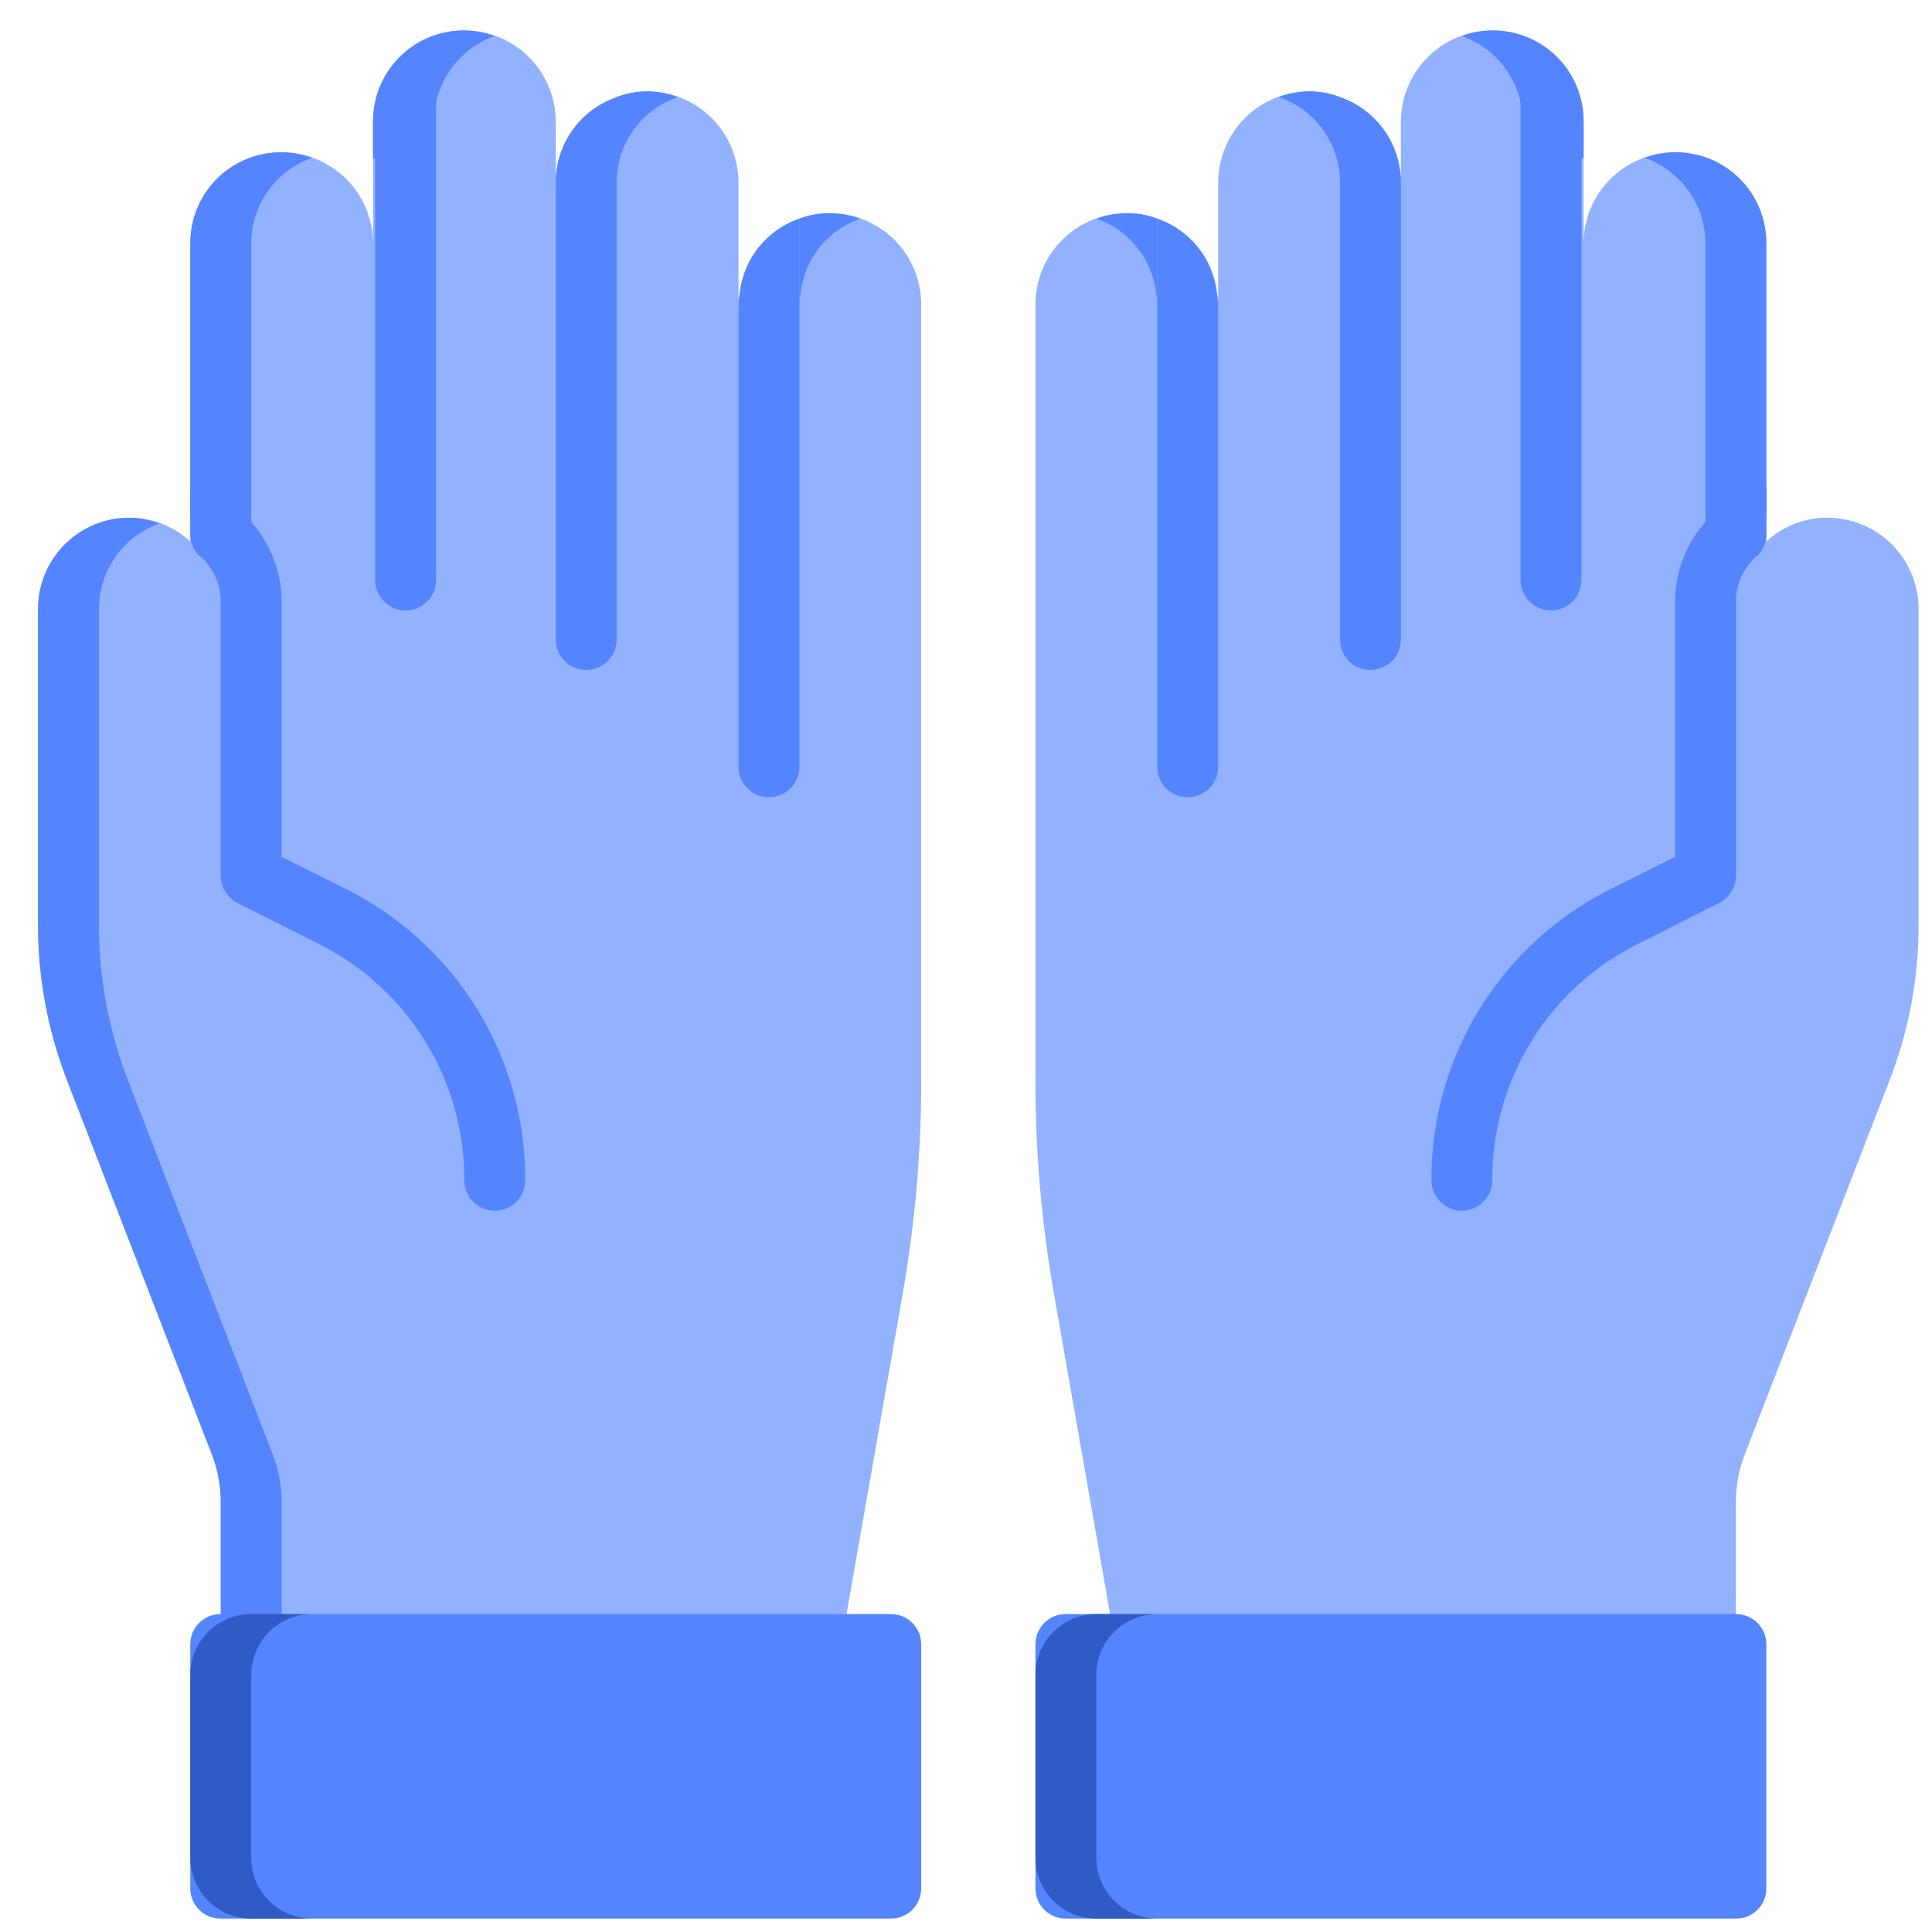
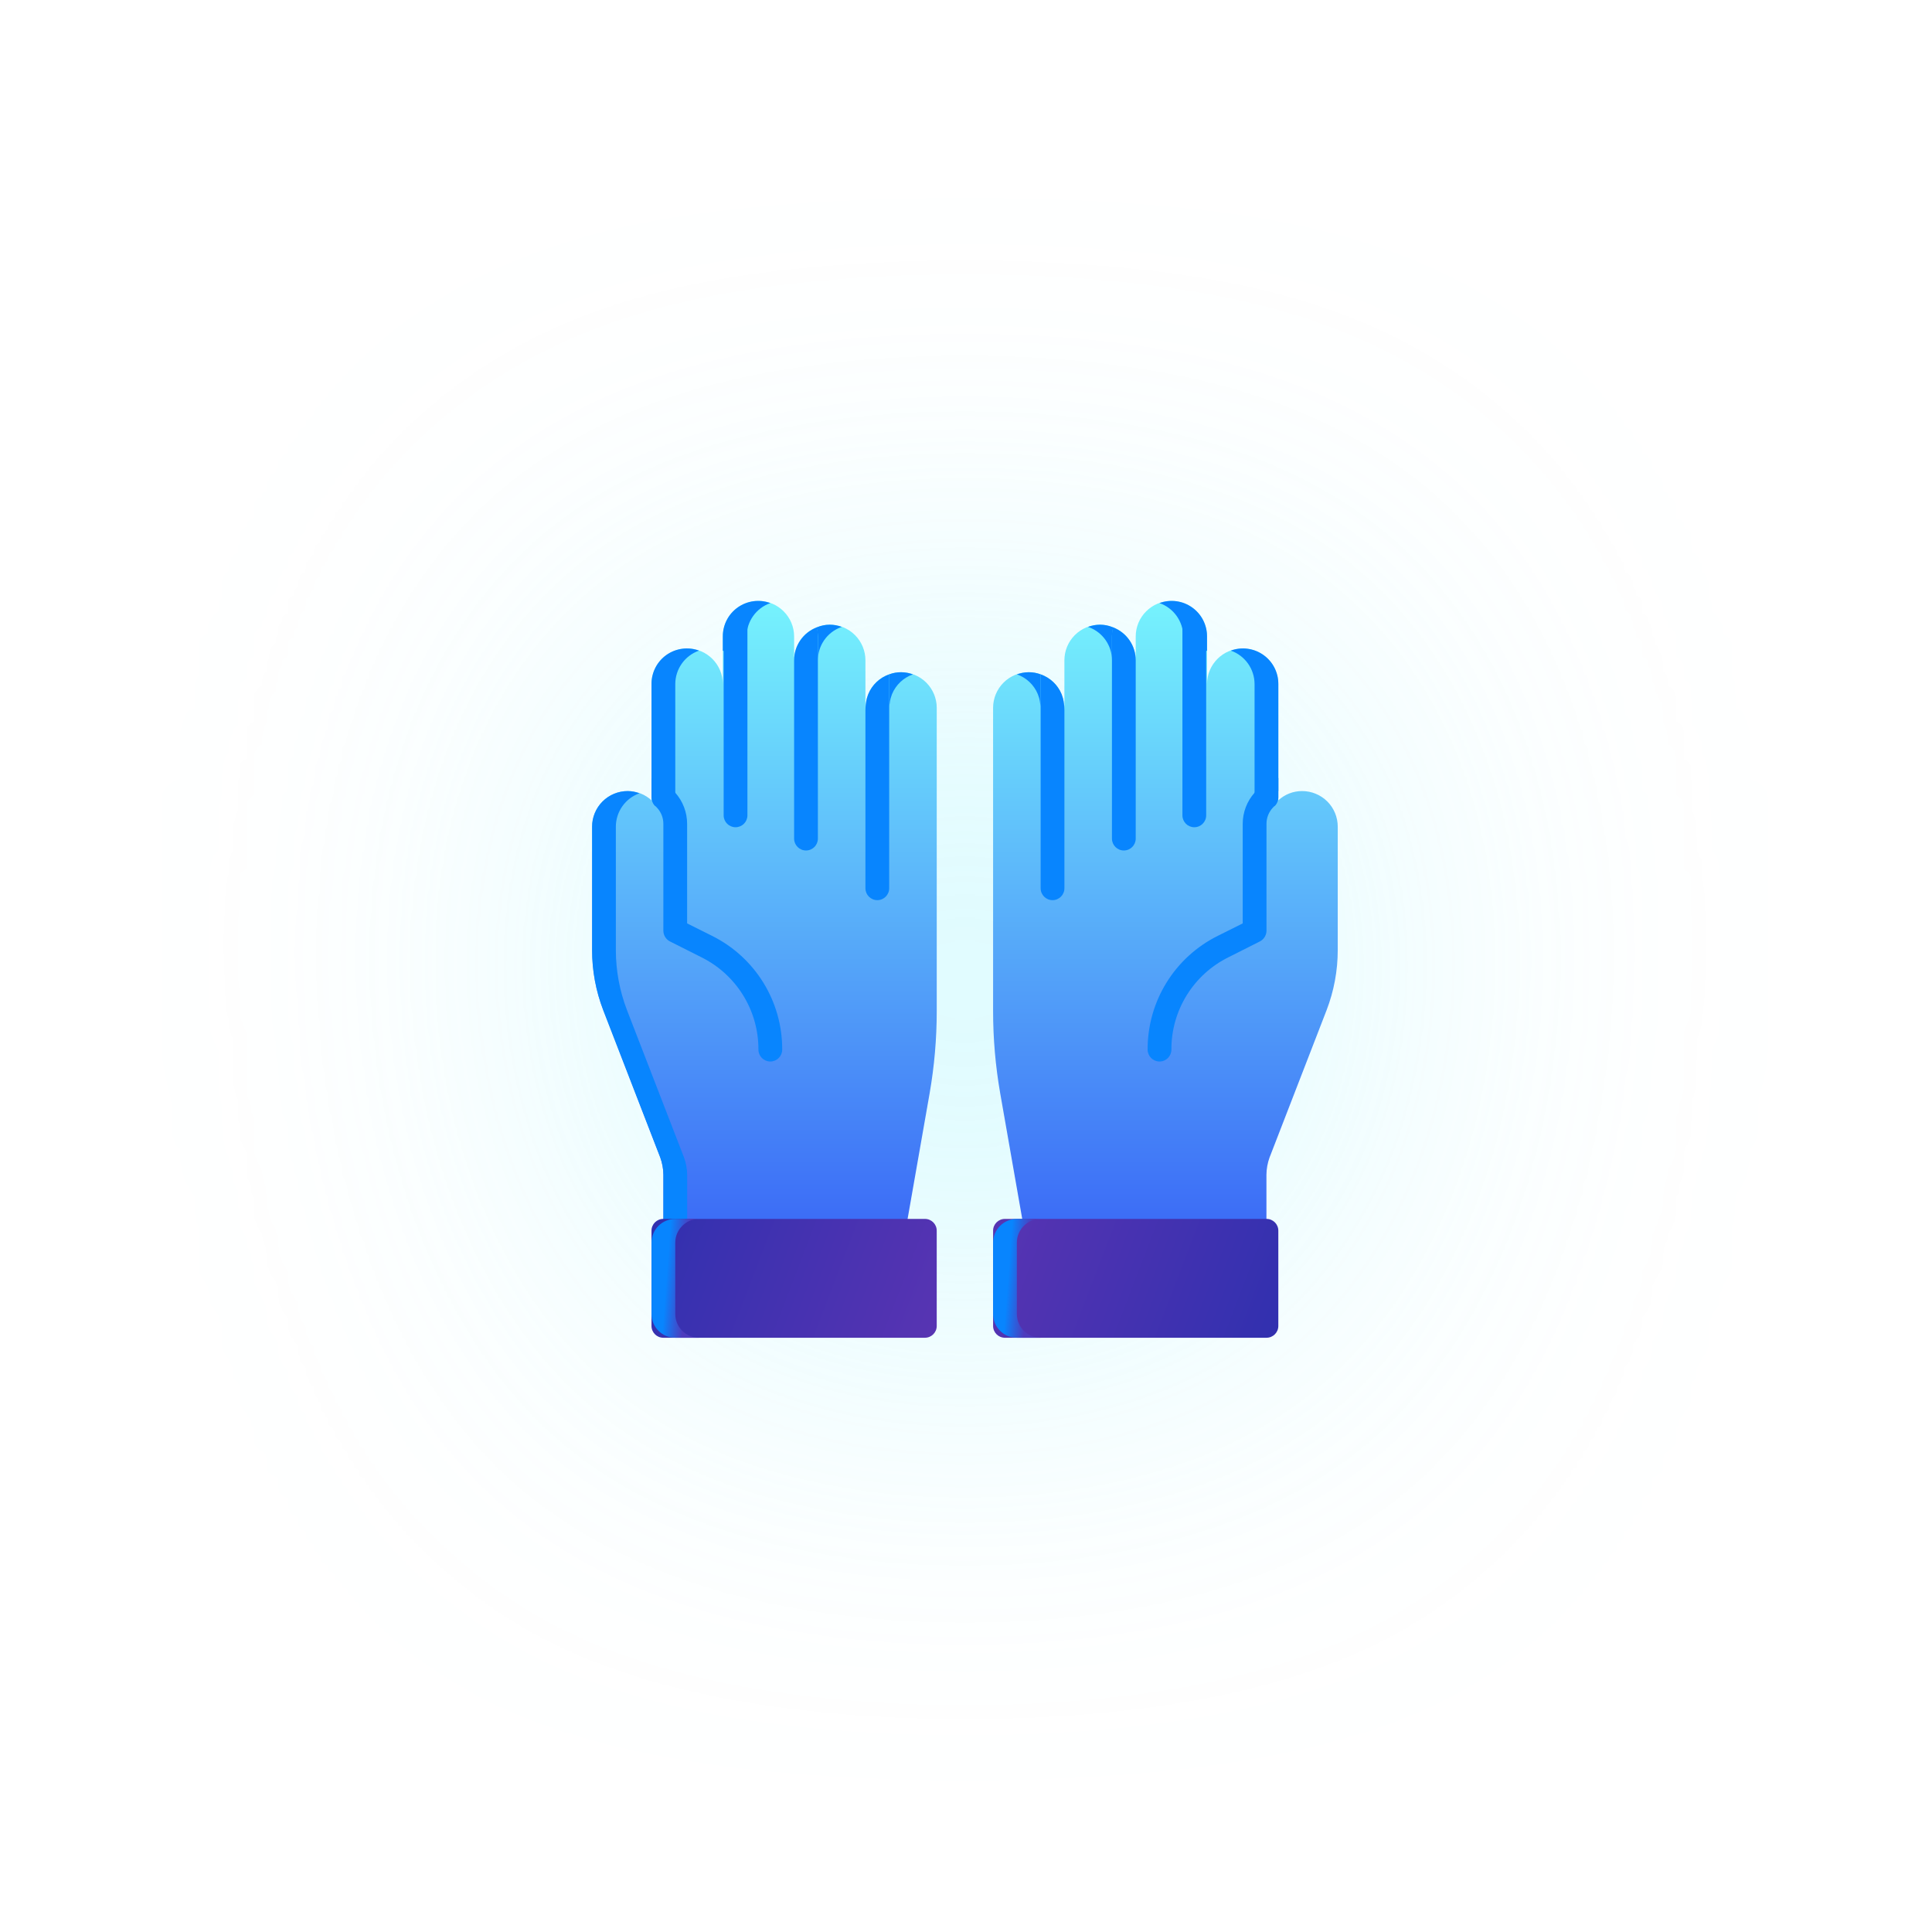
- <svg xmlns="http://www.w3.org/2000/svg" width="64px" height="64px" viewBox="0 0 64 64" version="1.1">
-   <g id="Claim" stroke="none" stroke-width="1" fill="none" fill-rule="evenodd">
-     <g fill-rule="nonzero">
-       <path d="M1.26,20.177 L1.26,30.648 C1.26,32.394 1.582,34.124 2.208,35.753 L7.051,48.263 C7.219,48.729 7.308,49.22 7.313,49.715 L7.313,55.486 L28.014,53.63 L29.911,42.815 C30.313,40.51 30.516,38.174 30.516,35.834 L30.516,10.088 C30.517,9.285 30.199,8.515 29.631,7.947 C29.063,7.379 28.293,7.061 27.49,7.062 C27.145,7.06 26.803,7.121 26.481,7.243 C25.676,7.522 25.03,8.131 24.705,8.918 C24.665,9.039 24.624,9.14 24.584,9.281 C24.546,9.427 24.519,9.575 24.503,9.725 C24.47,9.843 24.456,9.966 24.463,10.088 L24.463,6.053 C24.464,5.25 24.146,4.48 23.578,3.912 C23.01,3.344 22.24,3.025 21.437,3.026 C21.062,3.028 20.692,3.103 20.347,3.248 C19.179,3.688 18.407,4.806 18.41,6.053 L18.41,4.035 C18.41,2.364 17.055,1.009 15.384,1.009 C13.712,1.009 12.357,2.364 12.357,4.035 L12.357,8.071 C12.357,6.399 11.002,5.044 9.331,5.044 C7.659,5.044 6.304,6.399 6.304,8.071 L6.304,17.937 C5.755,17.429 5.034,17.148 4.286,17.15 C3.483,17.149 2.713,17.468 2.145,18.035 C1.577,18.603 1.259,19.374 1.26,20.177 Z" id="Path" fill="#92B2FF" />
-       <path d="M20.428,4.035 L20.428,6.053 C20.425,4.806 21.197,3.688 22.365,3.248 C22.397,3.235 22.432,3.23 22.465,3.217 C22.136,3.094 21.788,3.03 21.437,3.026 C21.062,3.028 20.692,3.103 20.347,3.248 L20.317,3.264 C20.387,3.515 20.424,3.775 20.428,4.035 Z M26.481,10.088 C26.474,9.966 26.488,9.843 26.521,9.725 C26.536,9.575 26.563,9.427 26.602,9.281 C26.642,9.14 26.683,9.039 26.723,8.918 C27.047,8.133 27.692,7.524 28.494,7.245 C28.172,7.127 27.833,7.065 27.49,7.062 C27.145,7.06 26.803,7.121 26.481,7.243 L26.481,10.088 Z M9.331,55.305 L9.331,49.715 C9.325,49.22 9.237,48.729 9.068,48.263 L4.226,35.753 C3.599,34.124 3.278,32.394 3.278,30.648 L3.278,20.177 C3.278,18.903 4.079,17.768 5.279,17.34 C4.961,17.22 4.626,17.156 4.286,17.15 C3.483,17.149 2.713,17.468 2.145,18.035 C1.577,18.603 1.259,19.374 1.26,20.177 L1.26,30.648 C1.26,32.394 1.582,34.124 2.208,35.753 L7.051,48.263 C7.219,48.729 7.308,49.22 7.313,49.715 L7.313,55.486 L9.331,55.305 Z M14.375,8.071 L14.375,4.035 C14.376,2.756 15.185,1.616 16.392,1.193 C15.468,0.853 14.435,0.988 13.629,1.556 C12.824,2.123 12.348,3.05 12.357,4.035 L12.357,5.229 C13.565,5.651 14.374,6.791 14.375,8.071 L14.375,8.071 Z M8.322,8.071 C8.323,6.791 9.132,5.651 10.339,5.229 C9.415,4.888 8.382,5.024 7.576,5.591 C6.771,6.158 6.295,7.085 6.304,8.071 L6.304,17.15 C7.052,17.148 7.773,17.429 8.322,17.937 L8.322,8.071 Z" id="Shape" fill="#5485FF" />
-       <path d="M24.463,10.27 L24.463,25.402 C24.463,25.96 24.915,26.411 25.472,26.411 C26.029,26.411 26.481,25.96 26.481,25.402 L26.481,7.243 C25.676,7.522 25.03,8.131 24.705,8.918 C24.665,9.039 24.624,9.14 24.584,9.281 C24.546,9.427 24.519,9.575 24.503,9.725 C24.48,9.906 24.466,10.088 24.463,10.27 Z M18.41,6.053 L18.41,21.185 C18.41,21.743 18.862,22.194 19.419,22.194 C19.976,22.194 20.428,21.743 20.428,21.185 L20.428,4.035 C20.431,3.771 20.404,3.507 20.347,3.248 C19.179,3.688 18.407,4.806 18.41,6.053 Z M12.428,4.079 L12.428,19.212 C12.428,19.769 12.88,20.221 13.437,20.221 C13.994,20.221 14.446,19.769 14.446,19.212 L14.446,2.062 C14.449,1.797 14.422,1.533 14.365,1.275 C13.198,1.714 12.426,2.832 12.428,4.079 L12.428,4.079 Z M6.301,16.036 L6.301,17.69 C6.304,17.933 6.39,18.168 6.543,18.356 C6.564,18.356 6.564,18.376 6.584,18.397 C6.646,18.432 6.701,18.48 6.745,18.538 L6.765,18.558 C7.116,18.929 7.311,19.42 7.31,19.93 L7.31,29.009 C7.315,29.394 7.533,29.743 7.875,29.917 L10.518,31.249 C13.507,32.719 15.395,35.767 15.381,39.098 C15.381,39.655 15.832,40.107 16.39,40.107 C16.947,40.107 17.399,39.655 17.399,39.098 C17.417,35 15.099,31.25 11.426,29.433 L9.328,28.384 L9.328,19.93 C9.326,18.955 8.967,18.015 8.319,17.287 C7.796,16.667 7.089,16.229 6.301,16.036 Z" id="Shape" fill="#5485FF" />
-       <rect id="Rectangle" fill="#5485FF" x="6.303" y="53.468" width="24.212" height="10.088" rx="1" />
-       <path d="M8.322,61.539 L8.322,55.486 C8.322,54.371 9.225,53.468 10.339,53.468 L8.322,53.468 C7.207,53.468 6.304,54.371 6.304,55.486 L6.304,61.539 C6.304,62.653 7.207,63.556 8.322,63.556 L10.339,63.556 C9.225,63.556 8.322,62.653 8.322,61.539 Z" id="Path" fill="#305BC4" />
-       <path d="M63.556,20.177 L63.556,30.648 C63.556,32.394 63.235,34.124 62.608,35.753 L57.766,48.263 C57.597,48.729 57.509,49.22 57.503,49.715 L57.503,55.486 L36.802,53.63 L34.906,42.815 C34.503,40.51 34.3,38.174 34.3,35.834 L34.3,10.088 C34.299,9.285 34.618,8.515 35.186,7.947 C35.753,7.379 36.524,7.061 37.327,7.062 C37.671,7.06 38.013,7.121 38.336,7.243 C39.14,7.522 39.787,8.131 40.111,8.918 C40.152,9.039 40.192,9.14 40.232,9.281 C40.271,9.427 40.298,9.575 40.313,9.725 C40.346,9.843 40.36,9.966 40.353,10.088 L40.353,6.053 C40.352,5.25 40.671,4.48 41.239,3.912 C41.806,3.344 42.577,3.025 43.38,3.026 C43.754,3.028 44.124,3.103 44.469,3.248 C45.637,3.688 46.409,4.806 46.406,6.053 L46.406,4.035 C46.406,2.364 47.761,1.009 49.433,1.009 C51.104,1.009 52.459,2.364 52.459,4.035 L52.459,8.071 C52.459,6.399 53.814,5.044 55.486,5.044 C57.157,5.044 58.512,6.399 58.512,8.071 L58.512,17.937 C59.061,17.429 59.782,17.148 60.53,17.15 C61.333,17.149 62.103,17.468 62.671,18.035 C63.239,18.603 63.558,19.374 63.556,20.177 Z" id="Path" fill="#92B2FF" />
-       <path d="M44.389,4.035 L44.389,6.053 C44.391,4.806 43.619,3.688 42.452,3.248 C42.419,3.235 42.384,3.23 42.351,3.217 C42.68,3.094 43.028,3.03 43.38,3.026 C43.754,3.028 44.124,3.103 44.469,3.248 L44.5,3.264 C44.429,3.515 44.392,3.775 44.389,4.035 Z M38.336,10.088 C38.342,9.966 38.329,9.843 38.295,9.725 C38.28,9.575 38.253,9.427 38.215,9.281 C38.174,9.14 38.134,9.039 38.094,8.918 C37.769,8.133 37.125,7.524 36.322,7.245 C36.644,7.127 36.984,7.065 37.327,7.062 C37.671,7.06 38.013,7.121 38.336,7.243 L38.336,10.088 Z M50.442,8.071 L50.442,4.035 C50.441,2.756 49.632,1.616 48.424,1.193 C49.349,0.853 50.382,0.988 51.187,1.556 C51.993,2.123 52.468,3.05 52.459,4.035 L52.459,5.229 C51.251,5.651 50.442,6.791 50.442,8.071 Z M56.495,8.071 C56.494,6.791 55.685,5.651 54.477,5.229 C55.402,4.888 56.435,5.024 57.24,5.591 C58.046,6.158 58.521,7.085 58.512,8.071 L58.512,17.15 C57.765,17.148 57.044,17.429 56.495,17.937 L56.495,8.071 Z" id="Shape" fill="#5485FF" />
-       <path d="M40.353,10.27 L40.353,25.402 C40.353,25.96 39.902,26.411 39.344,26.411 C38.787,26.411 38.336,25.96 38.336,25.402 L38.336,7.243 C39.14,7.522 39.787,8.131 40.111,8.918 C40.152,9.039 40.192,9.14 40.232,9.281 C40.271,9.427 40.298,9.575 40.313,9.725 C40.336,9.906 40.35,10.088 40.353,10.27 L40.353,10.27 Z M46.406,6.053 L46.406,21.185 C46.406,21.743 45.955,22.194 45.397,22.194 C44.84,22.194 44.389,21.743 44.389,21.185 L44.389,4.035 C44.386,3.771 44.413,3.507 44.469,3.248 C45.637,3.688 46.409,4.806 46.406,6.053 L46.406,6.053 Z M52.388,4.079 L52.388,19.212 C52.388,19.769 51.936,20.221 51.379,20.221 C50.822,20.221 50.37,19.769 50.37,19.212 L50.37,2.062 C50.367,1.797 50.394,1.533 50.451,1.275 C51.619,1.714 52.391,2.832 52.388,4.079 L52.388,4.079 Z M58.515,16.036 L58.515,17.69 C58.512,17.933 58.427,18.168 58.273,18.356 C58.253,18.356 58.253,18.376 58.233,18.397 C58.17,18.432 58.115,18.48 58.071,18.538 L58.051,18.558 C57.7,18.929 57.505,19.42 57.506,19.93 L57.506,29.009 C57.501,29.394 57.284,29.743 56.941,29.917 L54.298,31.249 C51.309,32.719 49.421,35.767 49.436,39.098 C49.436,39.655 48.984,40.107 48.427,40.107 C47.87,40.107 47.418,39.655 47.418,39.098 C47.4,35 49.717,31.25 53.39,29.433 L55.489,28.384 L55.489,19.93 C55.49,18.955 55.849,18.015 56.497,17.287 C57.021,16.667 57.727,16.229 58.515,16.036 Z" id="Shape" fill="#5485FF" />
-       <rect id="Rectangle" fill="#5485FF" transform="translate(46.40632, 58.51232) rotate(180) translate(-46.40632, -58.51232) " x="34.3" y="53.468" width="24.212" height="10.088" rx="1" />
-       <path d="M36.318,61.539 L36.318,55.486 C36.318,54.371 37.221,53.468 38.336,53.468 L36.318,53.468 C35.204,53.468 34.3,54.371 34.3,55.486 L34.3,61.539 C34.3,62.653 35.204,63.556 36.318,63.556 L38.336,63.556 C37.221,63.556 36.318,62.653 36.318,61.539 Z" id="Path" fill="#305BC4" />
-     </g>
+ <svg xmlns="http://www.w3.org/2000/svg" width="164" height="164" viewBox="0 0 164 164" fill="none">
+   <g filter="url(#filter0_d)">
+     <path d="M50.26 70.177V80.648C50.26 82.394 50.581 84.124 51.208 85.753L56.05 98.263C56.219 98.729 56.308 99.22 56.313 99.715V105.486L77.014 103.63L78.911 92.815C79.313 90.51 79.516 88.174 79.516 85.834V60.088C79.517 59.285 79.198 58.515 78.631 57.947C78.063 57.379 77.292 57.061 76.489 57.062C76.145 57.06 75.803 57.121 75.481 57.243C74.676 57.522 74.03 58.131 73.705 58.918C73.665 59.039 73.624 59.14 73.584 59.281C73.546 59.427 73.519 59.575 73.503 59.725C73.47 59.843 73.456 59.966 73.463 60.088V56.053C73.464 55.25 73.145 54.48 72.578 53.912C72.01 53.344 71.239 53.025 70.436 53.026C70.062 53.028 69.692 53.103 69.347 53.248C68.179 53.688 67.407 54.806 67.41 56.053V54.035C67.41 52.364 66.055 51.009 64.383 51.009C62.712 51.009 61.357 52.364 61.357 54.035V58.071C61.357 56.399 60.002 55.044 58.33 55.044C56.659 55.044 55.304 56.399 55.304 58.071V67.937C54.755 67.429 54.034 67.148 53.286 67.15C52.483 67.149 51.713 67.468 51.145 68.035C50.577 68.603 50.259 69.374 50.26 70.177Z" fill="url(#paint0_linear)" />
+     <path fill-rule="evenodd" clip-rule="evenodd" d="M63.375 58.071V54.035C63.375 52.756 64.184 51.616 65.392 51.193C64.468 50.853 63.435 50.988 62.629 51.556C61.823 52.123 61.348 53.05 61.357 54.035V55.229C62.565 55.651 63.374 56.791 63.375 58.071ZM69.428 54.035V56.04C69.43 54.798 70.201 53.686 71.365 53.248C71.382 53.241 71.4 53.236 71.419 53.231L71.419 53.231C71.434 53.227 71.45 53.223 71.465 53.217C71.136 53.094 70.788 53.029 70.436 53.026C70.062 53.028 69.692 53.103 69.347 53.248L69.317 53.264C69.387 53.515 69.424 53.775 69.428 54.035ZM75.481 60.088C75.478 60.048 75.478 60.008 75.481 59.968V60.088ZM75.481 59.968V57.243C75.803 57.121 76.145 57.06 76.489 57.062C76.832 57.065 77.172 57.127 77.494 57.245C76.692 57.524 76.047 58.133 75.723 58.918C75.709 58.958 75.696 58.996 75.682 59.035L75.682 59.035L75.682 59.035L75.682 59.035L75.682 59.035C75.655 59.111 75.629 59.187 75.602 59.281C75.563 59.427 75.536 59.575 75.521 59.725C75.499 59.805 75.485 59.886 75.481 59.968ZM58.33 99.715V105.305L56.313 105.486V99.715C56.308 99.22 56.219 98.729 56.05 98.263L51.208 85.753C50.581 84.124 50.26 82.394 50.26 80.648V70.177C50.259 69.374 50.577 68.603 51.145 68.035C51.713 67.468 52.483 67.149 53.286 67.15C53.625 67.156 53.961 67.22 54.278 67.34C53.079 67.768 52.278 68.903 52.277 70.177V80.648C52.278 82.394 52.599 84.124 53.226 85.753L58.068 98.263C58.237 98.729 58.325 99.22 58.33 99.715ZM59.339 55.229C58.131 55.651 57.322 56.791 57.322 58.071V67.937C56.773 67.429 56.052 67.148 55.304 67.15V58.071C55.295 57.085 55.77 56.158 56.576 55.591C57.382 55.024 58.415 54.888 59.339 55.229Z" fill="#0885FE" />
+     <path fill-rule="evenodd" clip-rule="evenodd" d="M61.428 54.079V69.212C61.428 69.769 61.88 70.221 62.437 70.221C62.994 70.221 63.446 69.769 63.446 69.212V52.062C63.449 51.797 63.422 51.533 63.365 51.275C62.197 51.714 61.425 52.832 61.428 54.079ZM67.409 71.186V56.053C67.407 54.806 68.179 53.688 69.347 53.248C69.403 53.507 69.43 53.771 69.427 54.035V71.186C69.427 71.743 68.975 72.194 68.418 72.194C67.861 72.194 67.409 71.743 67.409 71.186ZM73.463 75.402V60.27C73.466 60.088 73.479 59.906 73.503 59.725C73.518 59.575 73.545 59.427 73.584 59.281C73.611 59.187 73.637 59.111 73.664 59.035C73.678 58.996 73.691 58.958 73.705 58.918C74.029 58.131 74.676 57.522 75.48 57.243V75.402C75.48 75.96 75.028 76.411 74.471 76.411C73.914 76.411 73.463 75.96 73.463 75.402ZM55.301 67.69V66.036C56.089 66.229 56.795 66.667 57.318 67.287C57.967 68.015 58.326 68.955 58.327 69.93V78.384L60.426 79.433C64.099 81.25 66.416 85 66.398 89.098C66.398 89.655 65.946 90.107 65.389 90.107C64.832 90.107 64.38 89.655 64.38 89.098C64.395 85.767 62.507 82.719 59.518 81.249L56.875 79.917C56.532 79.743 56.314 79.394 56.31 79.009V69.93C56.311 69.42 56.116 68.928 55.765 68.558L55.745 68.538C55.701 68.48 55.646 68.432 55.583 68.397C55.575 68.389 55.571 68.381 55.567 68.374C55.56 68.364 55.555 68.356 55.543 68.356C55.389 68.168 55.304 67.933 55.301 67.69Z" fill="#0885FE" />
+     <rect x="55.303" y="103.468" width="24.212" height="10.088" rx="1" fill="url(#paint1_linear)" />
+     <path d="M57.321 111.539V105.486C57.321 104.371 58.225 103.468 59.339 103.468H57.321C56.207 103.468 55.304 104.371 55.304 105.486V111.539C55.304 112.653 56.207 113.556 57.321 113.556H59.339C58.225 113.556 57.321 112.653 57.321 111.539Z" fill="url(#paint2_linear)" />
+     <path d="M113.556 70.177V80.648C113.556 82.394 113.234 84.124 112.608 85.753L107.765 98.263C107.597 98.729 107.508 99.22 107.503 99.715V105.486L86.802 103.63L84.905 92.815C84.503 90.51 84.3 88.174 84.3 85.834V60.088C84.299 59.285 84.617 58.515 85.185 57.947C85.753 57.379 86.523 57.061 87.326 57.062C87.671 57.06 88.013 57.121 88.335 57.243C89.139 57.522 89.786 58.131 90.111 58.918C90.151 59.039 90.191 59.14 90.232 59.281C90.27 59.427 90.297 59.575 90.312 59.725C90.346 59.843 90.359 59.966 90.353 60.088V56.053C90.352 55.25 90.67 54.48 91.238 53.912C91.806 53.344 92.576 53.025 93.379 53.026C93.754 53.028 94.124 53.103 94.469 53.248C95.636 53.688 96.409 54.806 96.406 56.053V54.035C96.406 52.364 97.761 51.009 99.432 51.009C101.104 51.009 102.459 52.364 102.459 54.035V58.071C102.459 56.399 103.814 55.044 105.485 55.044C107.157 55.044 108.512 56.399 108.512 58.071V67.937C109.061 67.429 109.782 67.148 110.529 67.15C111.332 67.149 112.103 67.468 112.671 68.035C113.239 68.603 113.557 69.374 113.556 70.177Z" fill="url(#paint3_linear)" />
+     <path fill-rule="evenodd" clip-rule="evenodd" d="M100.442 54.035C100.441 52.756 99.632 51.616 98.424 51.193C99.349 50.853 100.382 50.988 101.187 51.556C101.993 52.123 102.469 53.05 102.46 54.035V55.229C101.252 55.651 100.443 56.791 100.442 58.071V54.035ZM94.389 56.04V54.035C94.392 53.775 94.43 53.515 94.5 53.264L94.47 53.248C94.125 53.103 93.754 53.028 93.38 53.026C93.029 53.029 92.68 53.094 92.351 53.217C92.367 53.223 92.382 53.227 92.398 53.231L92.398 53.231C92.416 53.236 92.434 53.241 92.452 53.248C93.615 53.686 94.386 54.798 94.389 56.04ZM88.336 60.088C88.338 60.048 88.338 60.008 88.336 59.968V60.088ZM88.336 59.968V57.243C88.014 57.121 87.672 57.06 87.327 57.062C86.984 57.065 86.644 57.127 86.322 57.245C87.125 57.524 87.77 58.133 88.094 58.918C88.107 58.958 88.121 58.996 88.134 59.035C88.161 59.111 88.188 59.187 88.215 59.281C88.253 59.427 88.28 59.575 88.296 59.725C88.318 59.805 88.332 59.886 88.336 59.968ZM104.477 55.229C105.685 55.651 106.494 56.791 106.495 58.071V67.937C107.044 67.429 107.765 67.148 108.513 67.15V58.071C108.522 57.085 108.046 56.158 107.24 55.591C106.435 55.024 105.402 54.888 104.477 55.229Z" fill="#0885FE" />
+     <path fill-rule="evenodd" clip-rule="evenodd" d="M102.388 54.079V69.212C102.388 69.769 101.937 70.221 101.379 70.221C100.822 70.221 100.371 69.769 100.371 69.212V52.062C100.368 51.797 100.395 51.533 100.451 51.275C101.619 51.714 102.391 52.832 102.388 54.079ZM96.407 71.186V56.053C96.409 54.806 95.637 53.688 94.47 53.248C94.413 53.507 94.386 53.771 94.389 54.035V71.186C94.389 71.743 94.841 72.194 95.398 72.194C95.955 72.194 96.407 71.743 96.407 71.186ZM90.354 75.402V60.27C90.35 60.088 90.337 59.906 90.313 59.725C90.298 59.575 90.271 59.427 90.233 59.281C90.206 59.187 90.179 59.111 90.152 59.035L90.152 59.035C90.138 58.996 90.125 58.958 90.112 58.918C89.787 58.131 89.14 57.522 88.336 57.243V75.402C88.336 75.96 88.788 76.411 89.345 76.411C89.902 76.411 90.354 75.96 90.354 75.402ZM108.515 67.69V66.036C107.727 66.229 107.021 66.667 106.498 67.287C105.849 68.015 105.49 68.955 105.489 69.93V78.384L103.39 79.433C99.717 81.25 97.4 85 97.418 89.098C97.418 89.655 97.87 90.107 98.427 90.107C98.984 90.107 99.436 89.655 99.436 89.098C99.421 85.767 101.309 82.719 104.298 81.249L106.942 79.917C107.284 79.743 107.502 79.394 107.507 79.009V69.93C107.505 69.42 107.701 68.928 108.051 68.558L108.071 68.538C108.115 68.48 108.17 68.432 108.233 68.397C108.241 68.389 108.245 68.381 108.249 68.374C108.256 68.364 108.261 68.356 108.273 68.356C108.427 68.168 108.512 67.933 108.515 67.69Z" fill="#0885FE" />
+     <rect x="108.512" y="113.556" width="24.212" height="10.088" rx="1" transform="rotate(180 108.512 113.556)" fill="url(#paint4_linear)" />
+     <path d="M86.317 111.539V105.486C86.317 104.371 87.221 103.468 88.335 103.468H86.317C85.203 103.468 84.3 104.371 84.3 105.486V111.539C84.3 112.653 85.203 113.556 86.317 113.556H88.335C87.221 113.556 86.317 112.653 86.317 111.539Z" fill="url(#paint5_linear)" />
  </g>
+   <defs>
+     <filter id="filter0_d" x="0" y="0" width="164" height="164" filterUnits="userSpaceOnUse" color-interpolation-filters="sRGB">
+       <feFlood flood-opacity="0" result="BackgroundImageFix" />
+       <feColorMatrix in="SourceAlpha" type="matrix" values="0 0 0 0 0 0 0 0 0 0 0 0 0 0 0 0 0 0 127 0" />
+       <feOffset />
+       <feGaussianBlur stdDeviation="25" />
+       <feColorMatrix type="matrix" values="0 0 0 0 0.459 0 0 0 0 0.937 0 0 0 0 0.992 0 0 0 0.3 0" />
+       <feBlend mode="normal" in2="BackgroundImageFix" result="effect1_dropShadow" />
+       <feBlend mode="normal" in="SourceGraphic" in2="effect1_dropShadow" result="shape" />
+     </filter>
+     <linearGradient id="paint0_linear" x1="64.888" y1="51.009" x2="64.888" y2="105.486" gradientUnits="userSpaceOnUse">
+       <stop stop-color="#76F3FD" />
+       <stop offset="1" stop-color="#3A68F6" />
+     </linearGradient>
+     <linearGradient id="paint1_linear" x1="55.303" y1="103.468" x2="79.779" y2="112.867" gradientUnits="userSpaceOnUse">
+       <stop stop-color="#3130AF" />
+       <stop offset="1" stop-color="#5834B2" />
+     </linearGradient>
+     <linearGradient id="paint2_linear" x1="56.947" y1="103.468" x2="58.644" y2="103.596" gradientUnits="userSpaceOnUse">
+       <stop stop-color="#0885FE" />
+       <stop offset="1" stop-color="#4E3CBD" />
+     </linearGradient>
+     <linearGradient id="paint3_linear" x1="98.928" y1="51.009" x2="98.928" y2="105.486" gradientUnits="userSpaceOnUse">
+       <stop stop-color="#76F3FD" />
+       <stop offset="1" stop-color="#3A68F6" />
+     </linearGradient>
+     <linearGradient id="paint4_linear" x1="108.512" y1="113.556" x2="132.988" y2="122.956" gradientUnits="userSpaceOnUse">
+       <stop stop-color="#3130AF" />
+       <stop offset="1" stop-color="#5834B2" />
+     </linearGradient>
+     <linearGradient id="paint5_linear" x1="85.943" y1="103.468" x2="87.64" y2="103.596" gradientUnits="userSpaceOnUse">
+       <stop stop-color="#0885FE" />
+       <stop offset="1" stop-color="#4E3CBD" />
+     </linearGradient>
+   </defs>
</svg>
